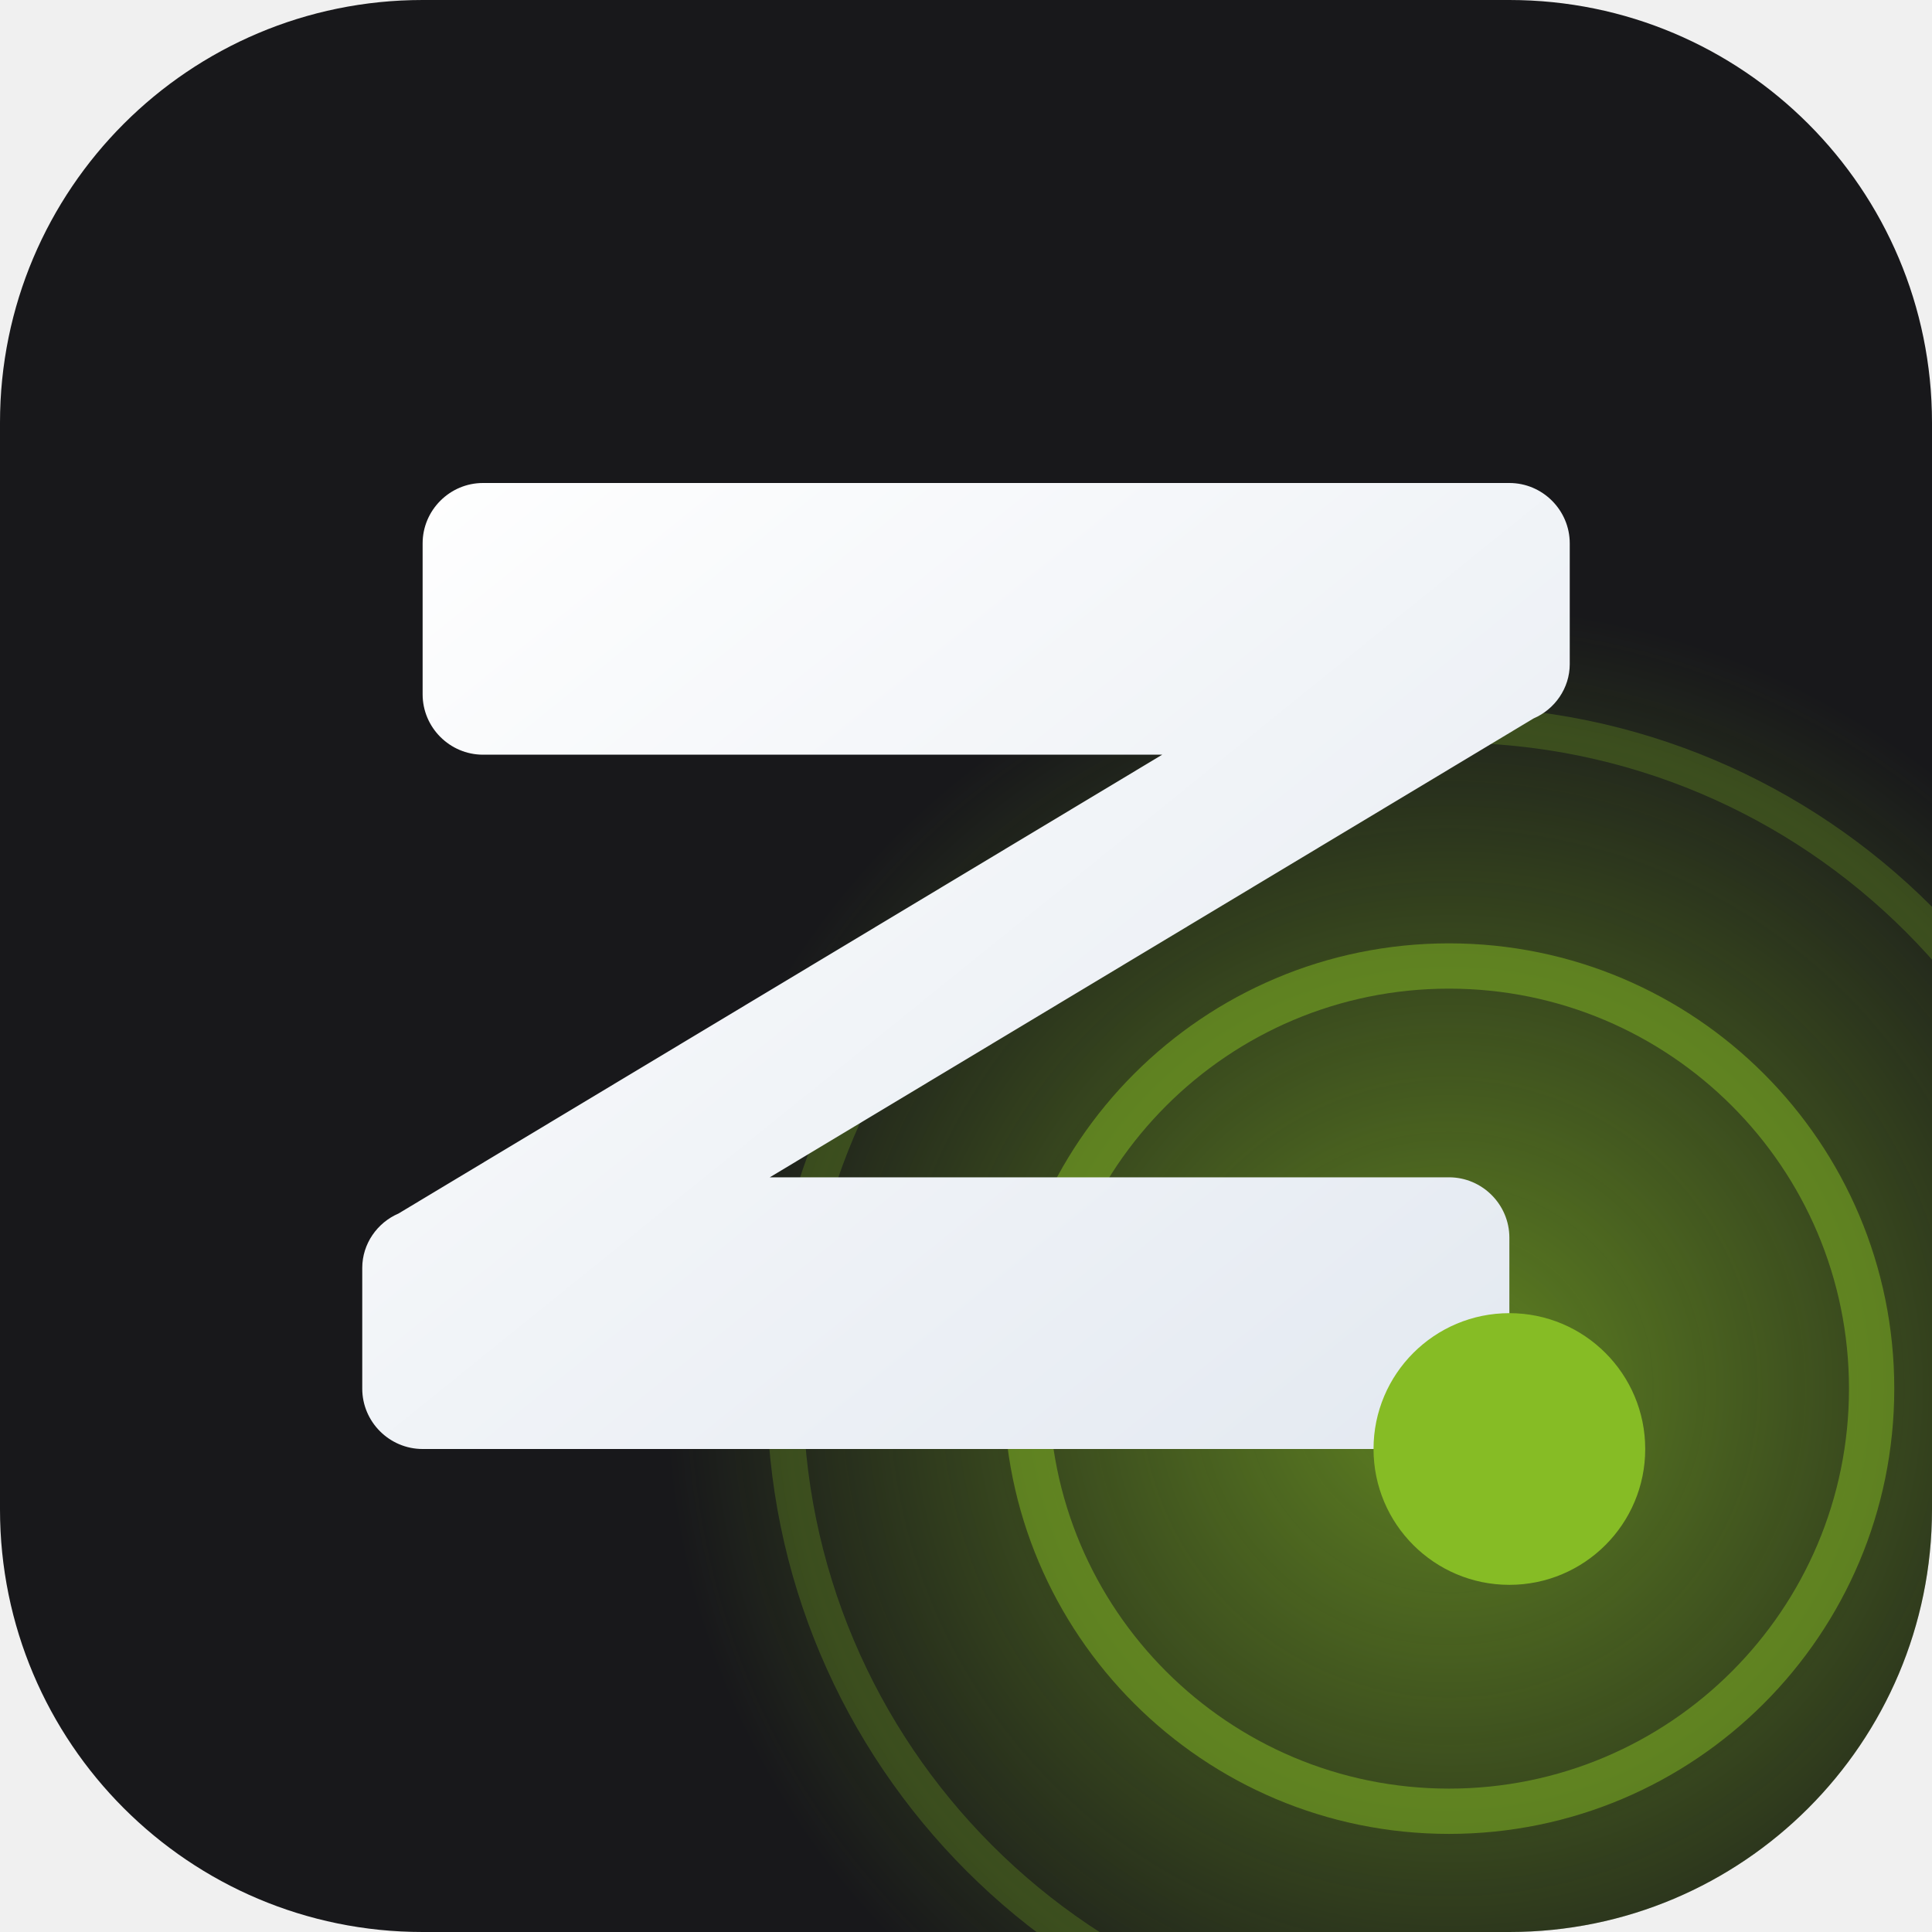
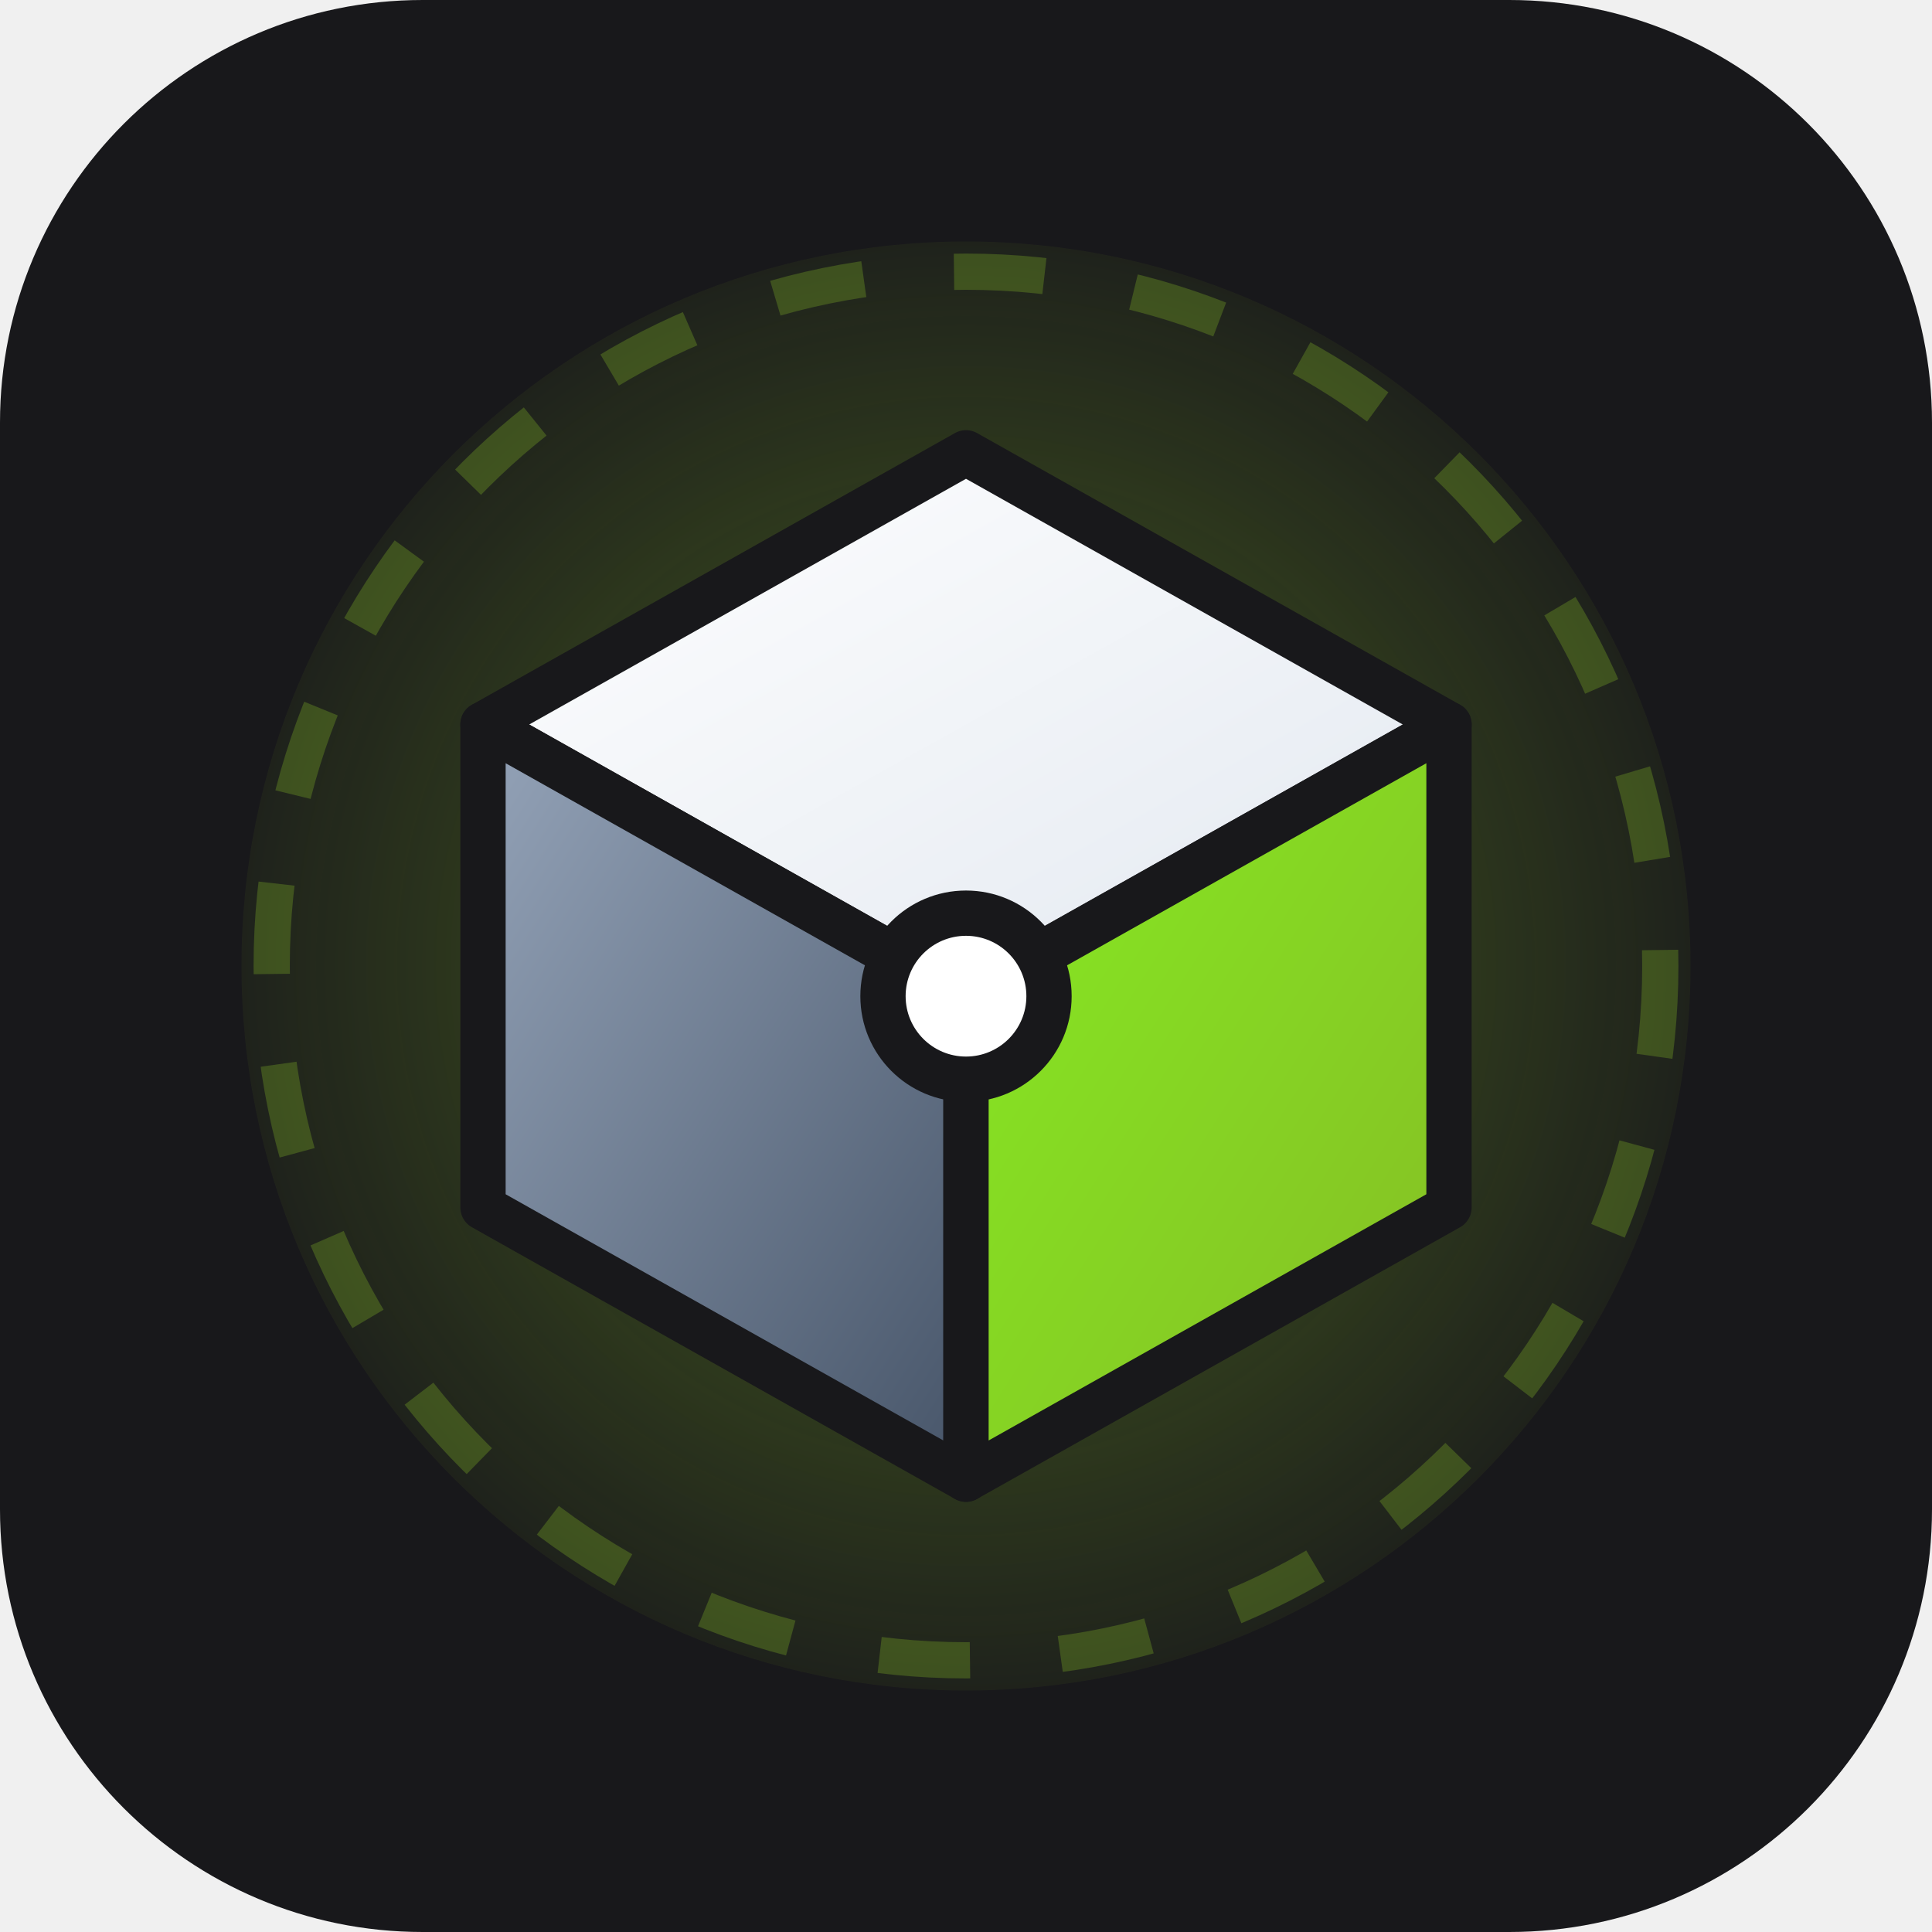
<svg xmlns="http://www.w3.org/2000/svg" viewBox="0 0 64 64" width="64" height="64">
  <defs>
    <clipPath id="tile">
      <rect width="64" height="64" rx="14" />
    </clipPath>
-     <radialGradient id="glow" cx="48" cy="46" r="26" gradientUnits="userSpaceOnUse">
-       <stop offset="0" stop-color="#86BC25" stop-opacity=".65" />
+     <radialGradient id="glow" cx="32" cy="32" r="28" gradientUnits="userSpaceOnUse">
+       <stop offset="0" stop-color="#86BC25" stop-opacity=".45" />
      <stop offset="1" stop-color="#86BC25" stop-opacity="0" />
    </radialGradient>
-     <linearGradient id="zGrad" x1="0%" y1="0%" x2="100%" y2="100%">
+     <linearGradient id="topFace" x1="0%" y1="0%" x2="100%" y2="100%">
      <stop offset="0%" stop-color="#FFFFFF" />
      <stop offset="100%" stop-color="#E2E8F0" />
+     </linearGradient>
+     <linearGradient id="leftFace" x1="0%" y1="0%" x2="100%" y2="100%">
+       <stop offset="0%" stop-color="#94A3B8" />
+       <stop offset="100%" stop-color="#475569" />
+     </linearGradient>
+     <linearGradient id="rightFace" x1="0%" y1="0%" x2="100%" y2="100%">
+       <stop offset="0%" stop-color="#86EB22" />
+       <stop offset="100%" stop-color="#86BC25" />
    </linearGradient>
  </defs>
  <g clip-path="url(#tile)">
    <rect width="64" height="64" fill="#18181b" />
-     <circle cx="48" cy="46" r="26" fill="url(#glow)" />
-     <circle cx="48" cy="46" r="14" fill="none" stroke="#86BC25" stroke-opacity=".5" stroke-width="1.5" />
-     <circle cx="48" cy="46" r="22" fill="none" stroke="#86BC25" stroke-opacity=".25" stroke-width="1.2" />
-     <path fill="url(#zGrad)" d="M14 16h36c1.1 0 2 .9 2 2v4c0 .8-.5 1.5-1.2 1.8L25.5 39H48c1.1 0 2 .9 2 2v5c0 1.1-.9 2-2 2H14c-1.1 0-2-.9-2-2v-4c0-.8.5-1.5 1.2-1.8L38.5 25H16c-1.1 0-2-.9-2-2v-5c0-1.1.9-2 2-2z" />
-     <circle cx="50" cy="48" r="4.5" fill="#86BC25" />
+     <circle cx="32" cy="32" r="24" fill="url(#glow)" />
+     <circle cx="32" cy="32" r="23" fill="none" stroke="#86BC25" stroke-opacity=".3" stroke-width="1.2" stroke-dasharray="3 3" />
+     <g stroke="#18181b" stroke-width="1.5" stroke-linejoin="round">
+       <path d="M32 15 L48 24 L32 33 L16 24 Z" fill="url(#topFace)" />
+       <path d="M16 24 L32 33 L32 49 L16 40 Z" fill="url(#leftFace)" />
+       <path d="M32 33 L48 24 L48 40 L32 49 Z" fill="url(#rightFace)" />
+     </g>
+     <circle cx="32" cy="33" r="3.5" fill="#18181b" />
+     <circle cx="32" cy="33" r="2" fill="#FFFFFF" />
  </g>
</svg>
